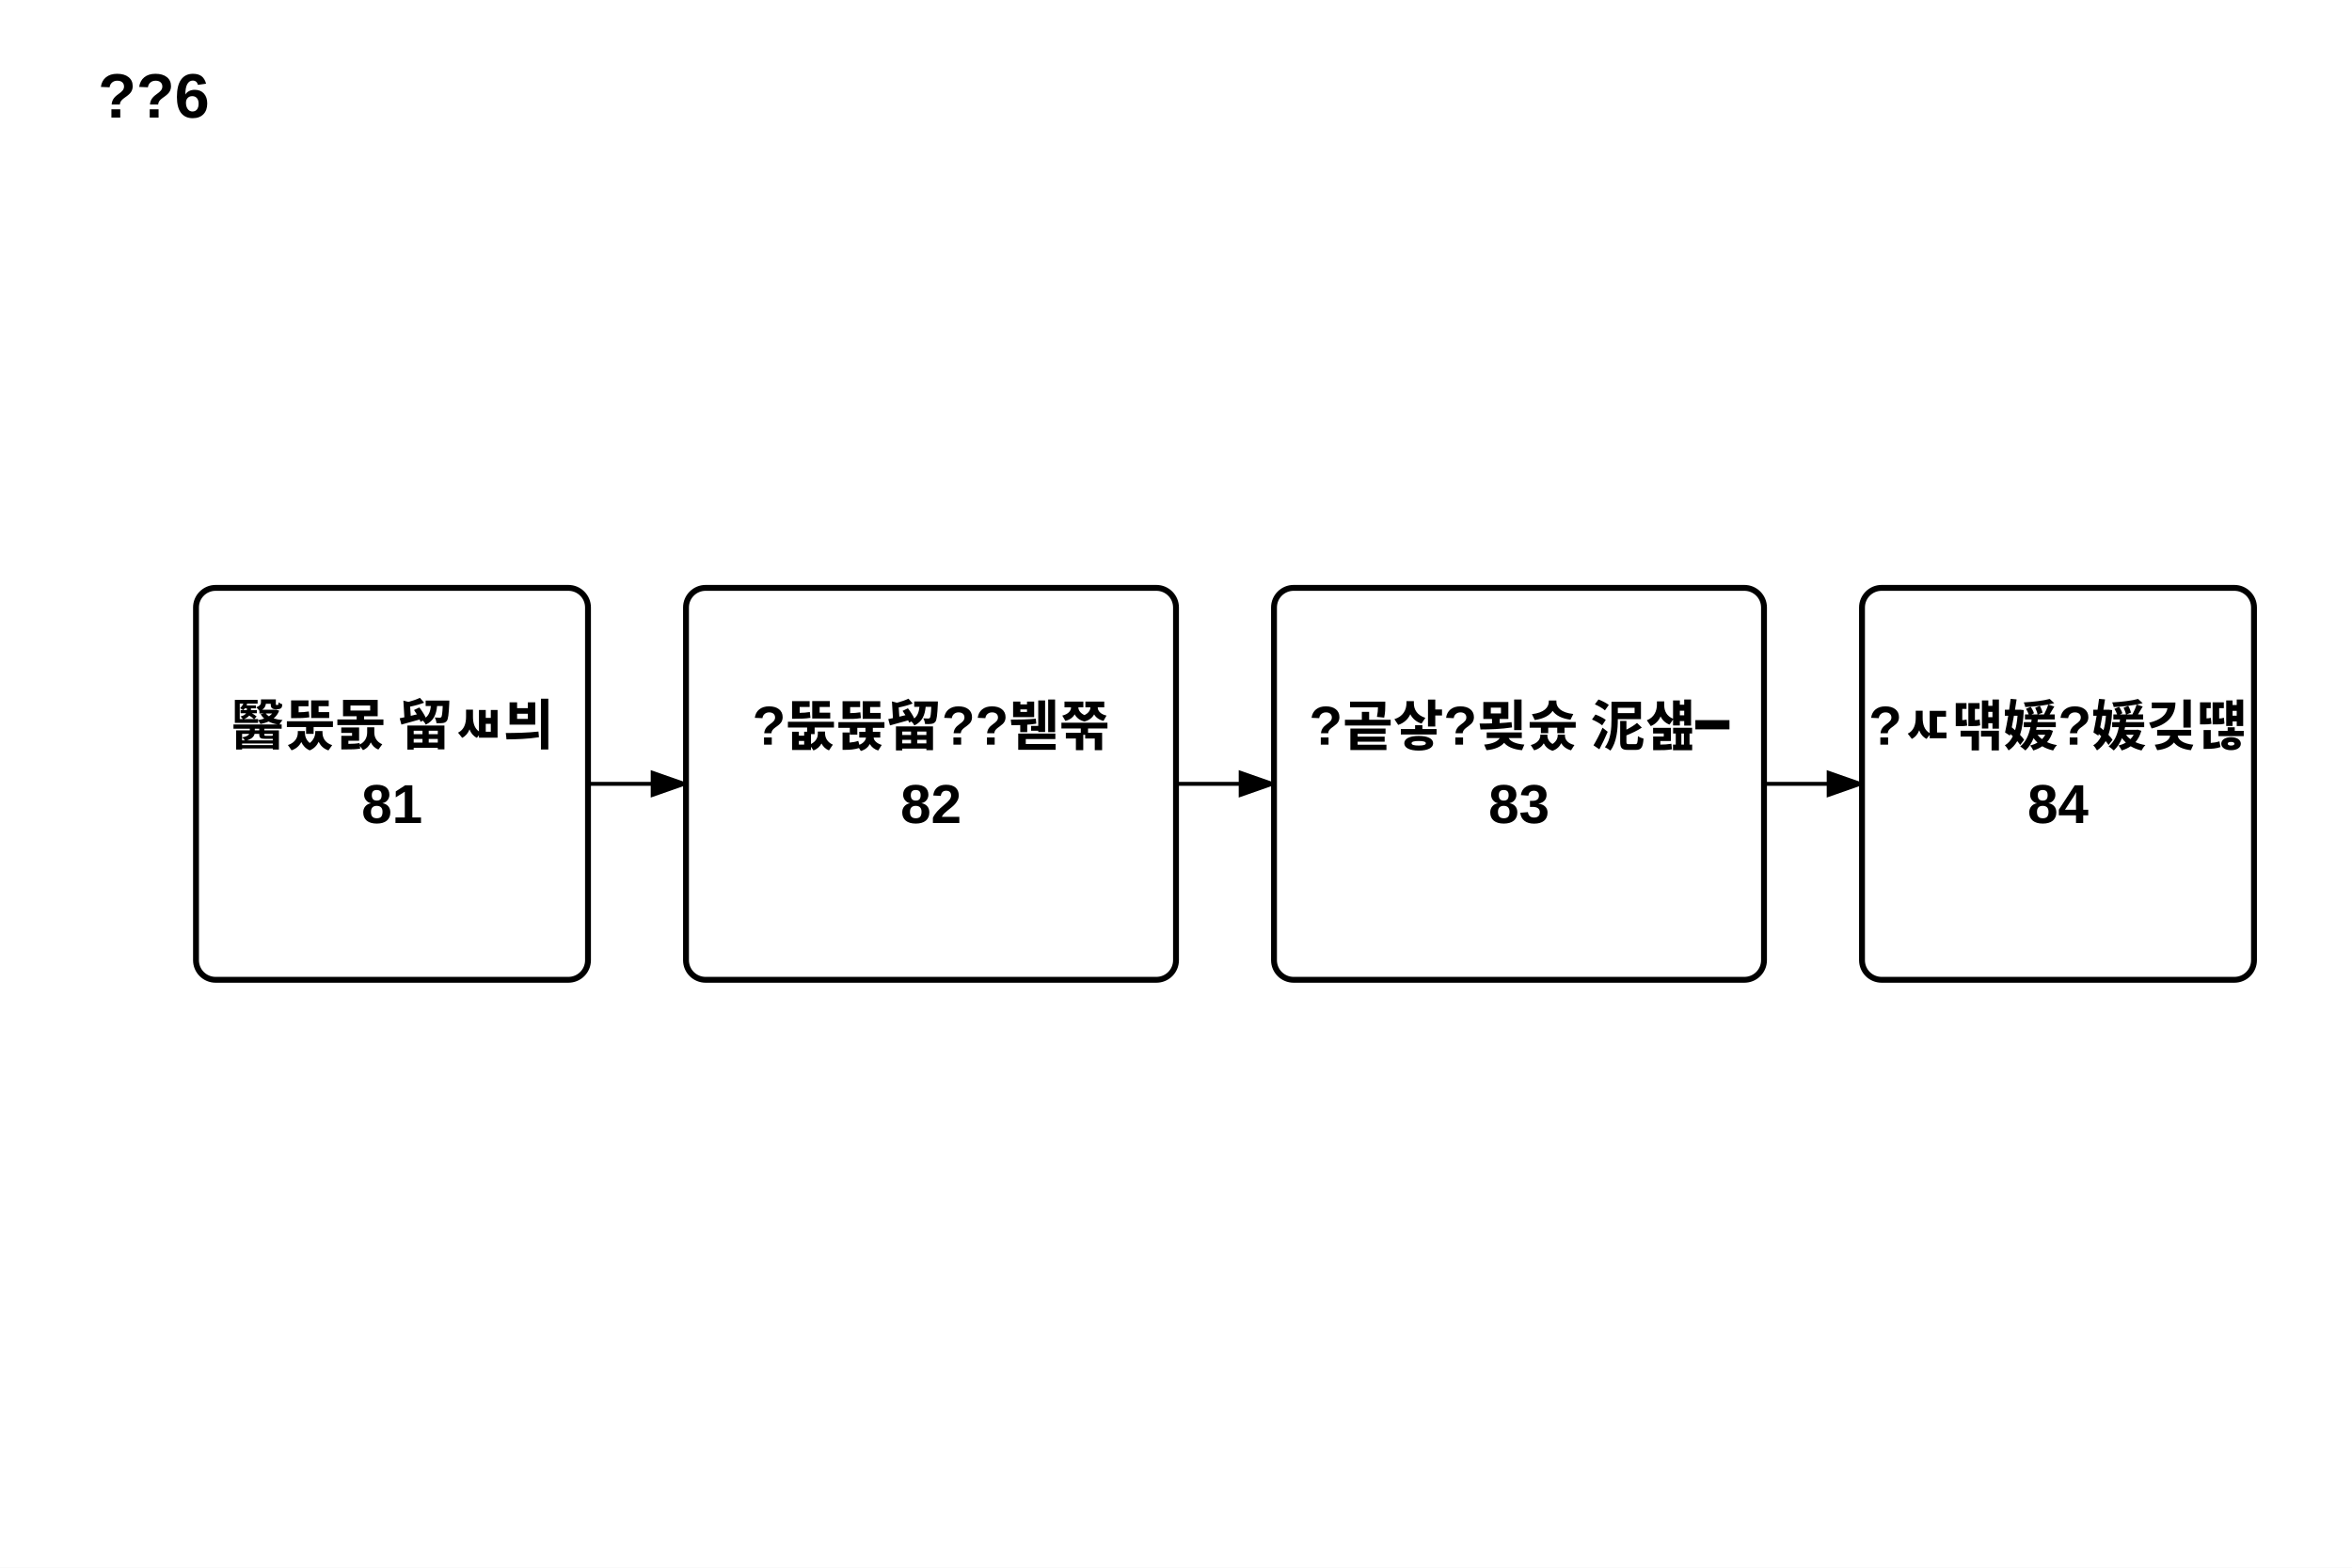
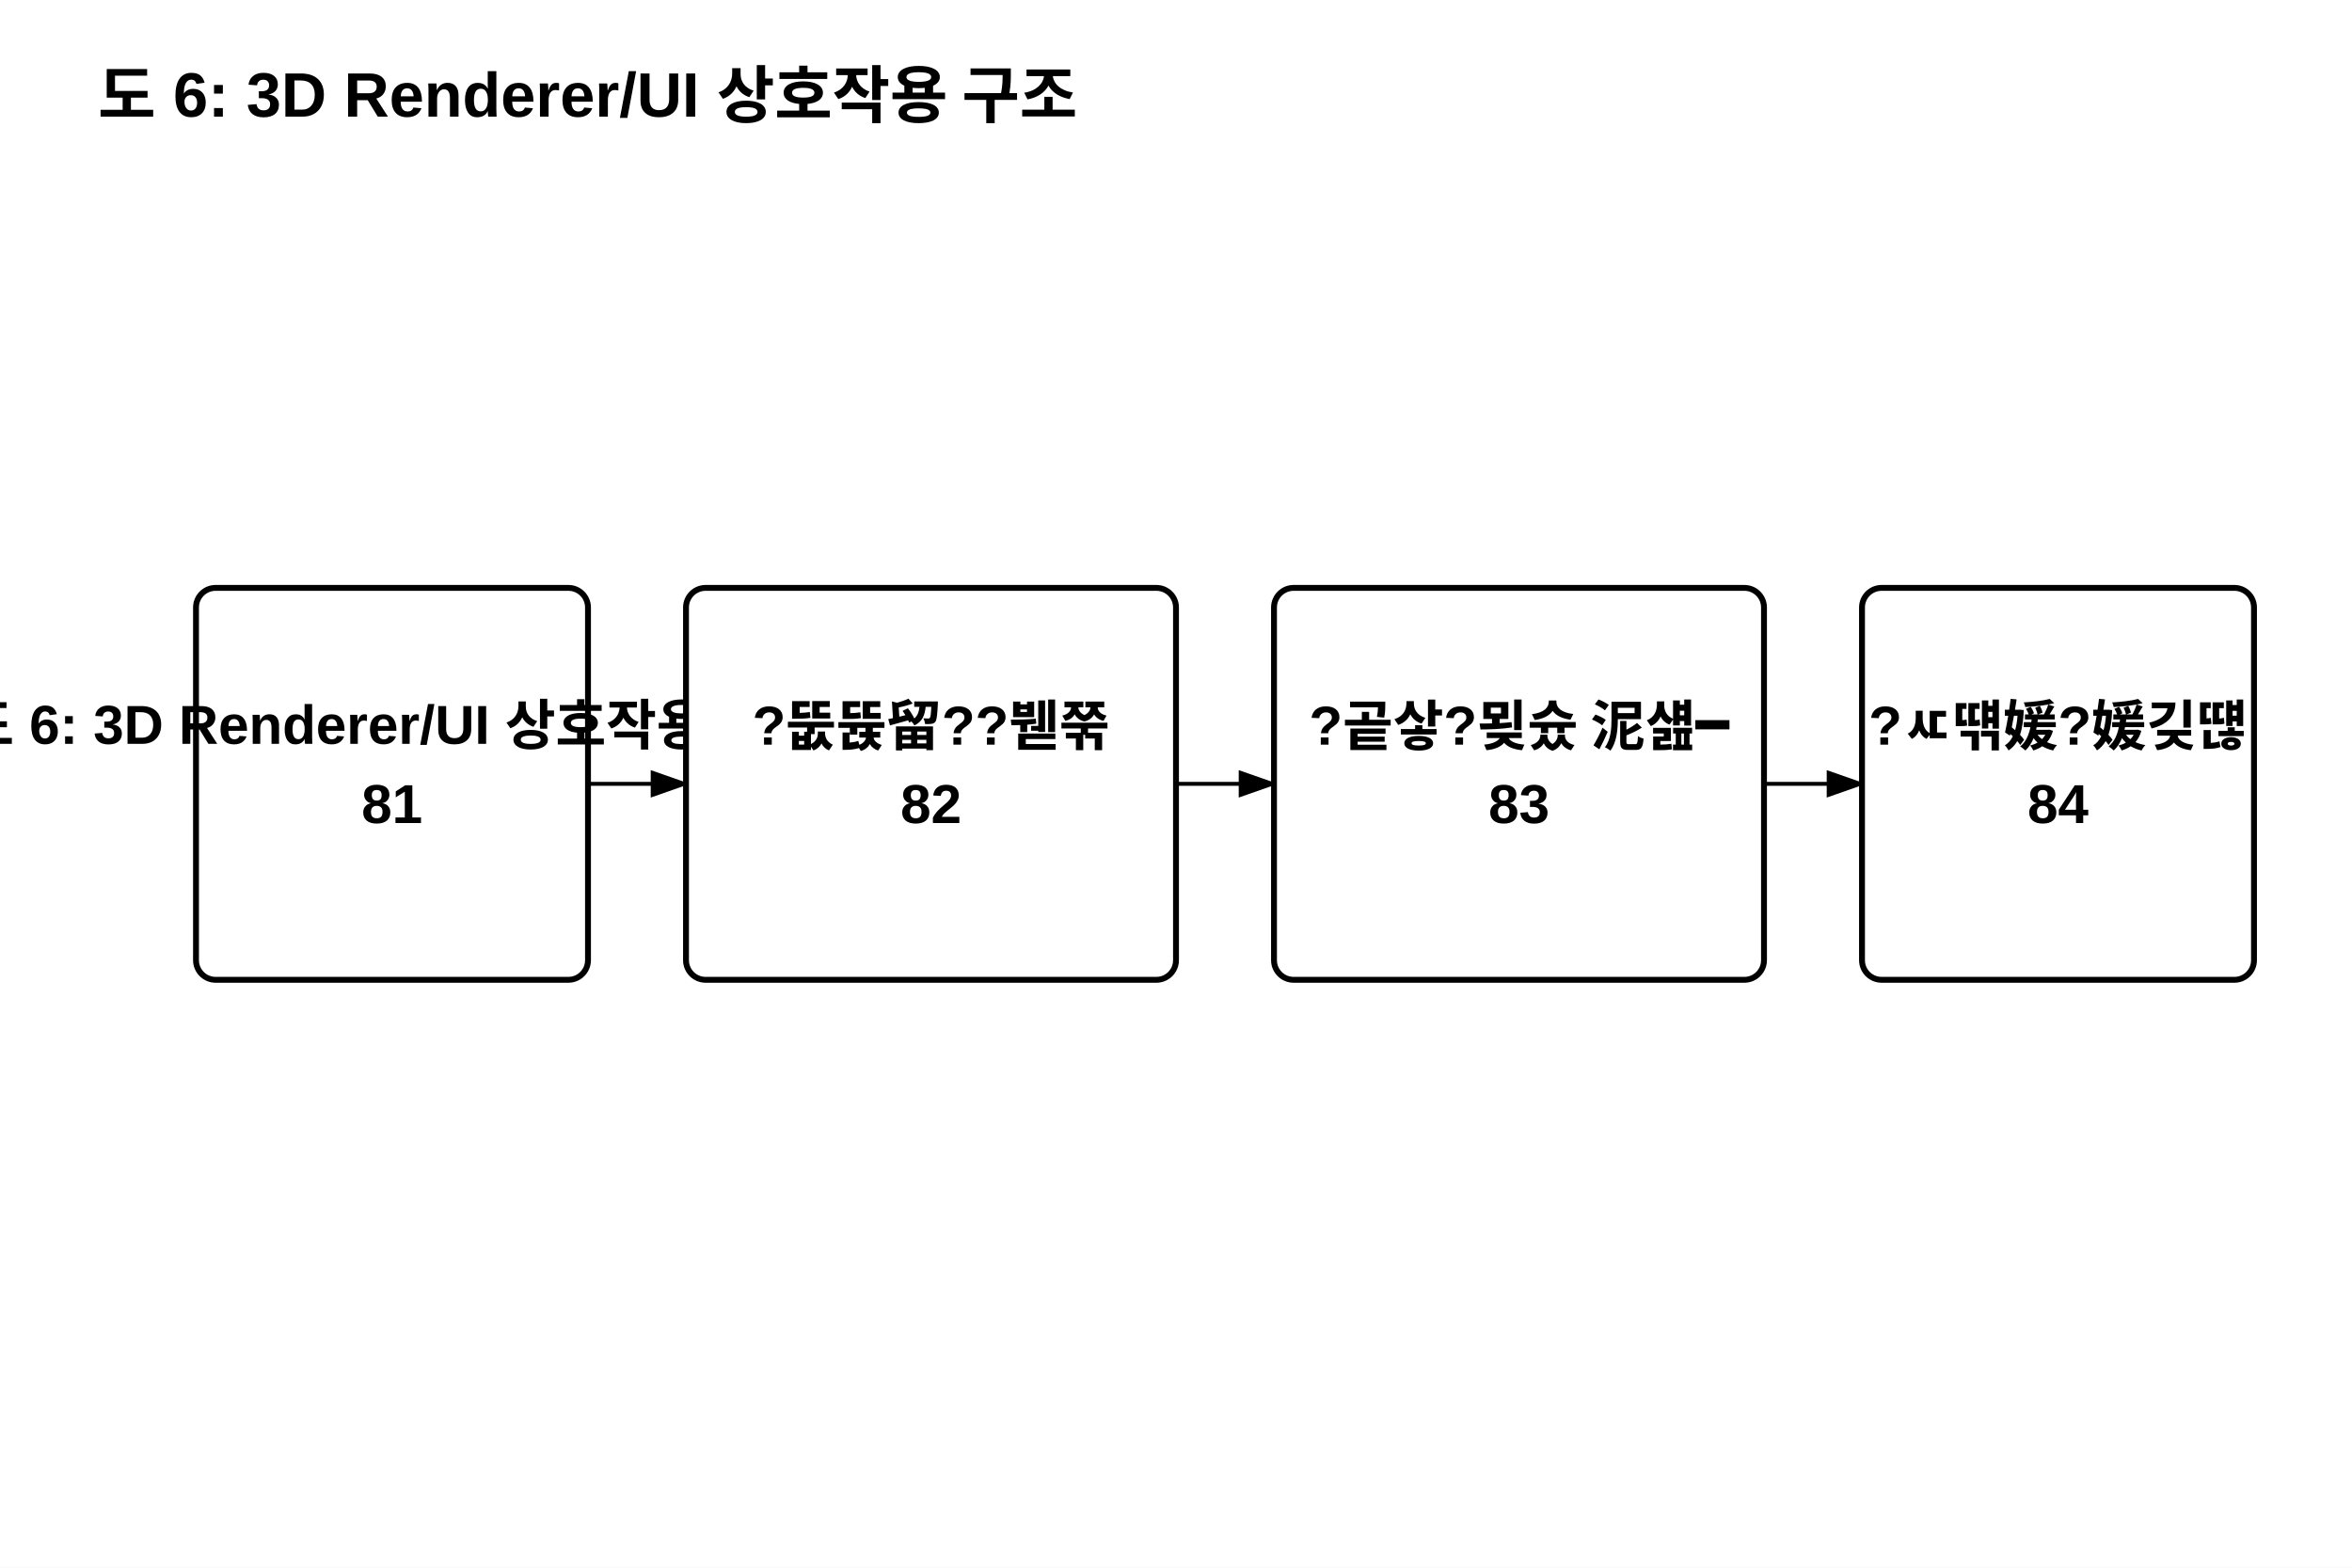
<svg xmlns="http://www.w3.org/2000/svg" width="1200" height="800" viewBox="0 0 1200 800">
  <rect width="100%" height="100%" fill="white" />
  <defs>
    <marker id="arrowhead" markerWidth="10" markerHeight="7" refX="9" refY="3.5" orient="auto">
      <polygon points="0 0, 10 3.5, 0 7" fill="black" />
    </marker>
  </defs>
-   <text x="50" y="60" font-family="Arial, sans-serif" font-size="32" font-weight="bold">??6</text>
+   <text x="50" y="60" font-family="Arial, sans-serif" font-size="32" font-weight="bold">도 6: 3D Renderer/UI 상호작용 구조</text>
  <rect x="100" y="300" width="200" height="200" fill="white" stroke="black" stroke-width="3" rx="10" />
-   <text x="200" y="380" text-anchor="middle" font-family="Arial, sans-serif" font-size="28" font-weight="bold">醫뚰몴 留ㅽ븨</text>
+   <text x="200" y="380" text-anchor="middle" font-family="Arial, sans-serif" font-size="28" font-weight="bold">도 6: 3D Renderer/UI 상호작용 구조</text>
  <text x="200" y="420" text-anchor="middle" font-family="Arial, sans-serif" font-size="28" font-weight="bold">81</text>
  <line x1="300" y1="400" x2="350" y2="400" stroke="black" stroke-width="2" marker-end="url(#arrowhead)" />
  <rect x="350" y="300" width="250" height="200" fill="white" stroke="black" stroke-width="3" rx="10" />
  <text x="475" y="380" text-anchor="middle" font-family="Arial, sans-serif" font-size="28" font-weight="bold">?뚮뜑留??붿쭊</text>
  <text x="475" y="420" text-anchor="middle" font-family="Arial, sans-serif" font-size="28" font-weight="bold">82</text>
  <line x1="600" y1="400" x2="650" y2="400" stroke="black" stroke-width="2" marker-end="url(#arrowhead)" />
  <rect x="650" y="300" width="250" height="200" fill="white" stroke="black" stroke-width="3" rx="10" />
  <text x="775" y="380" text-anchor="middle" font-family="Arial, sans-serif" font-size="28" font-weight="bold">?곹샇?묒슜 泥섎━</text>
  <text x="775" y="420" text-anchor="middle" font-family="Arial, sans-serif" font-size="28" font-weight="bold">83</text>
  <line x1="900" y1="400" x2="950" y2="400" stroke="black" stroke-width="2" marker-end="url(#arrowhead)" />
  <rect x="950" y="300" width="200" height="200" fill="white" stroke="black" stroke-width="3" rx="10" />
  <text x="1050" y="380" text-anchor="middle" font-family="Arial, sans-serif" font-size="28" font-weight="bold">?ㅼ떆媛?媛깆떊</text>
  <text x="1050" y="420" text-anchor="middle" font-family="Arial, sans-serif" font-size="28" font-weight="bold">84</text>
</svg>
